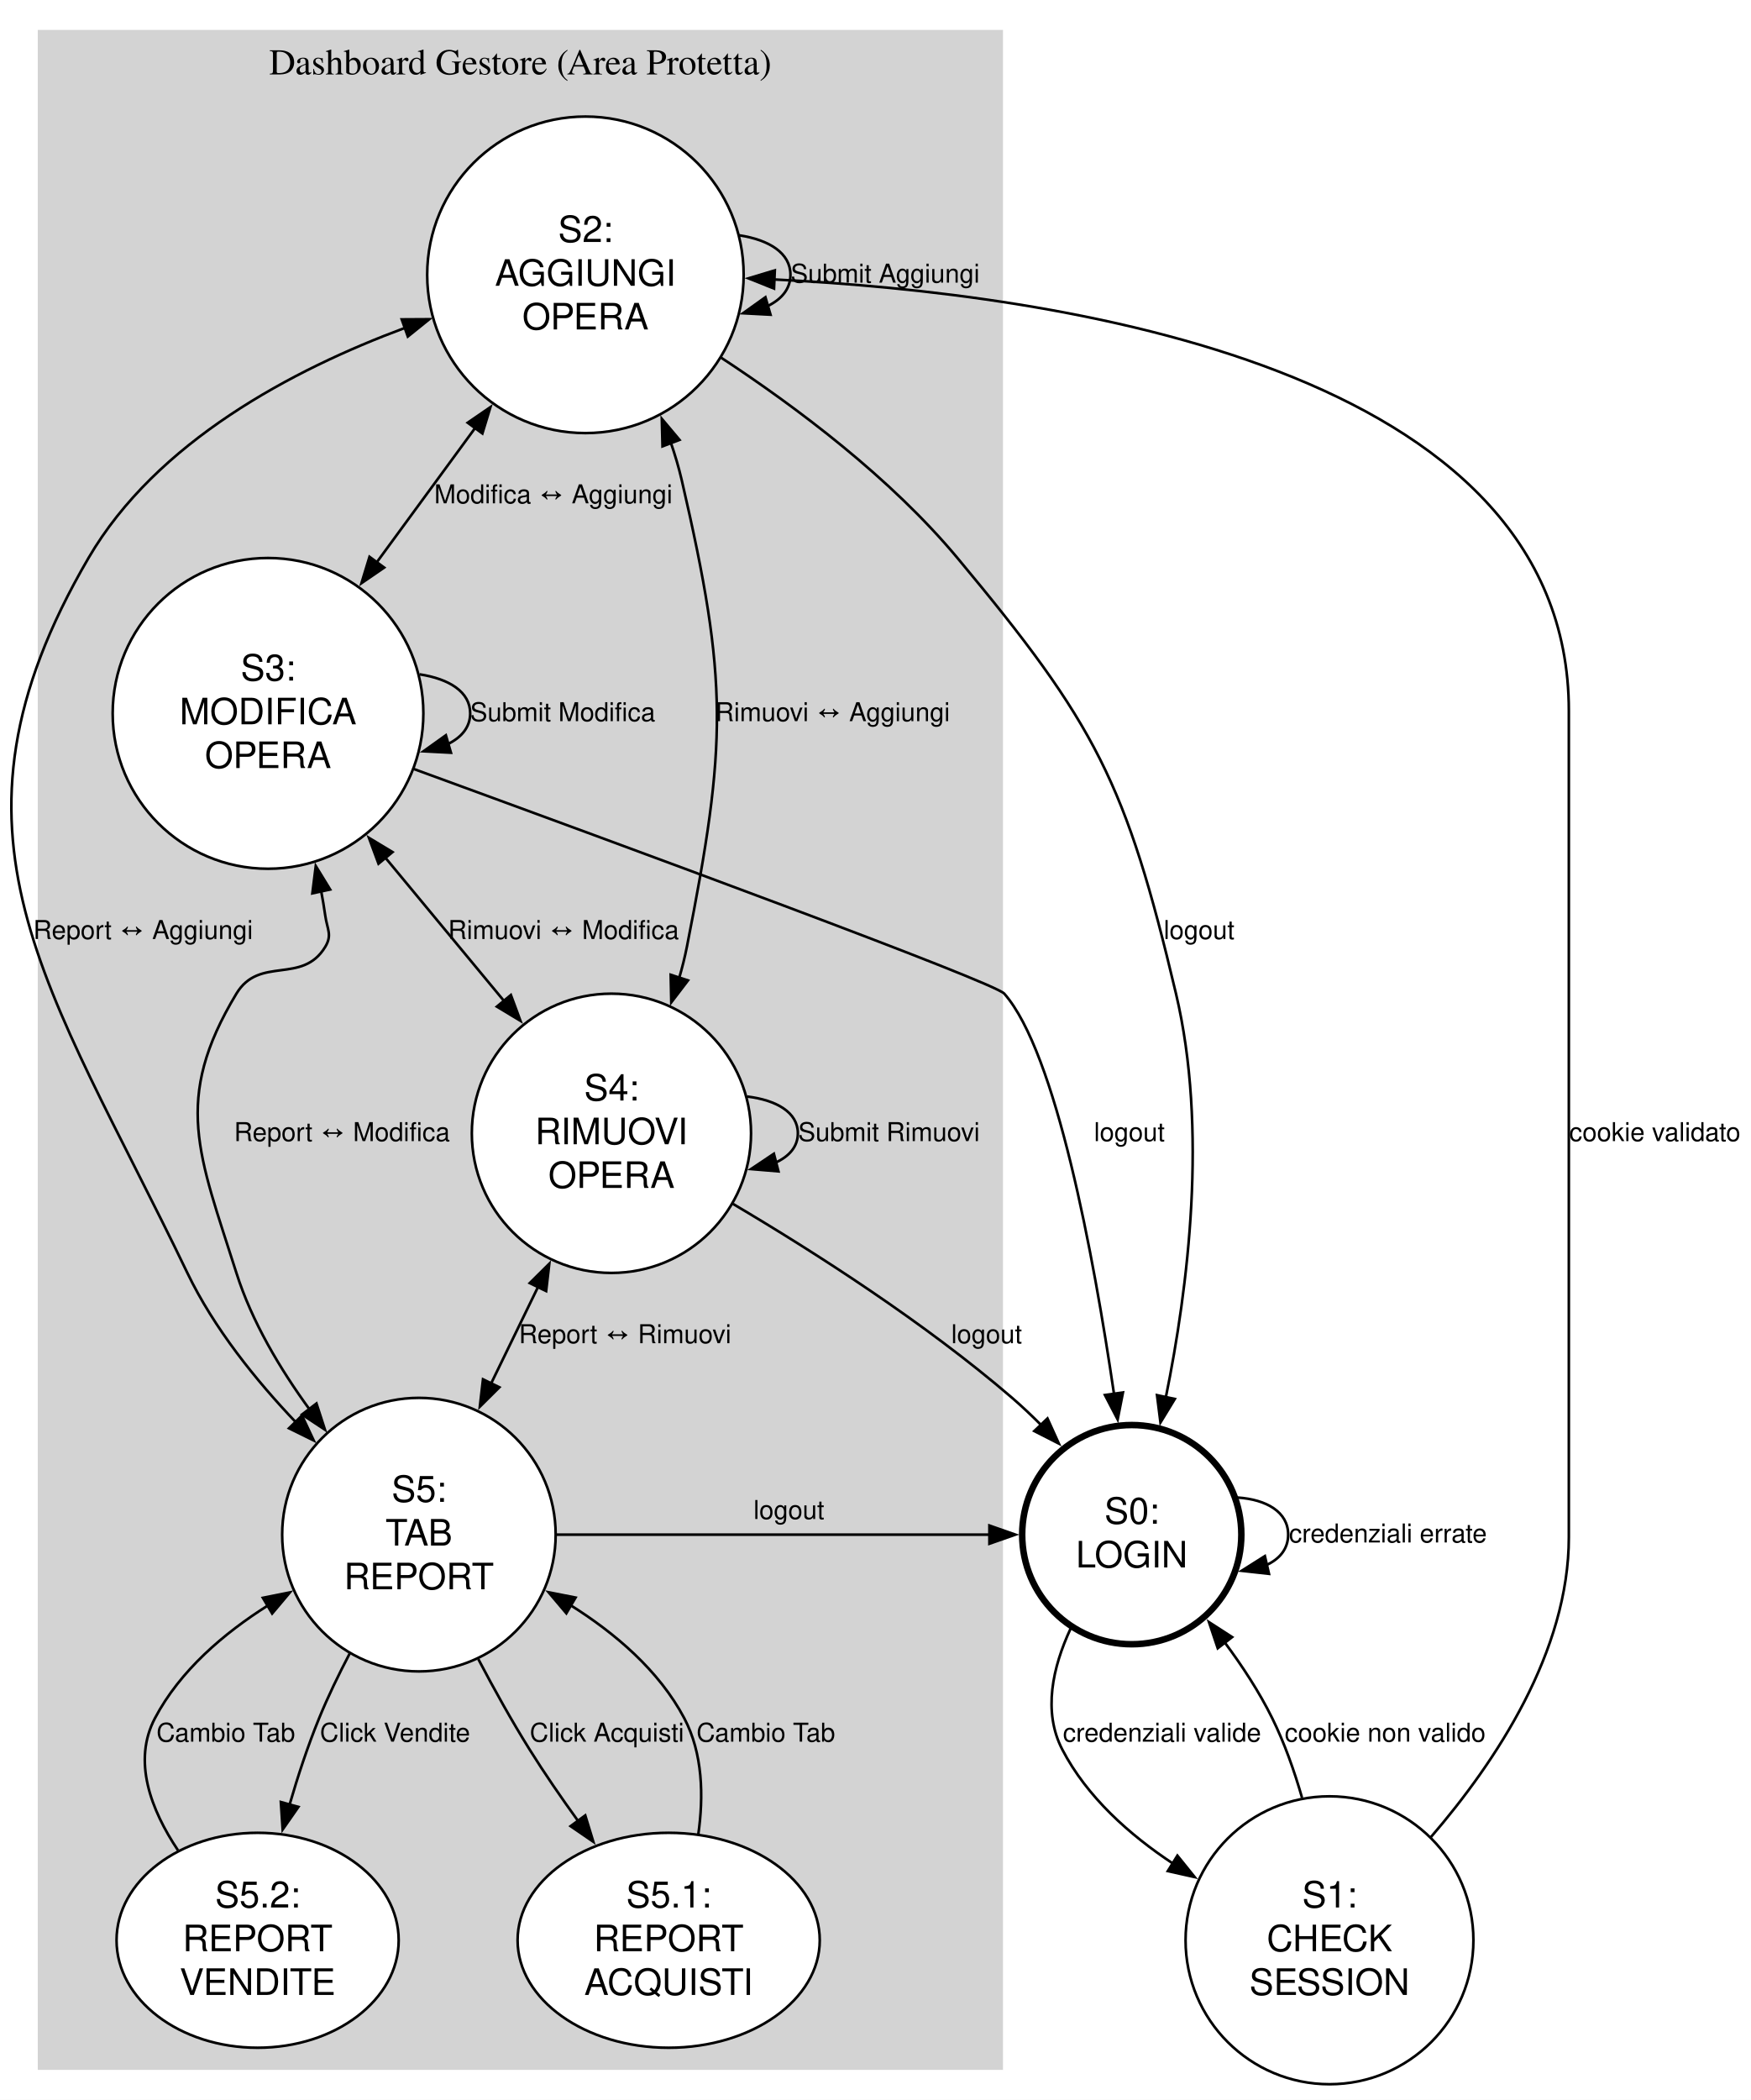
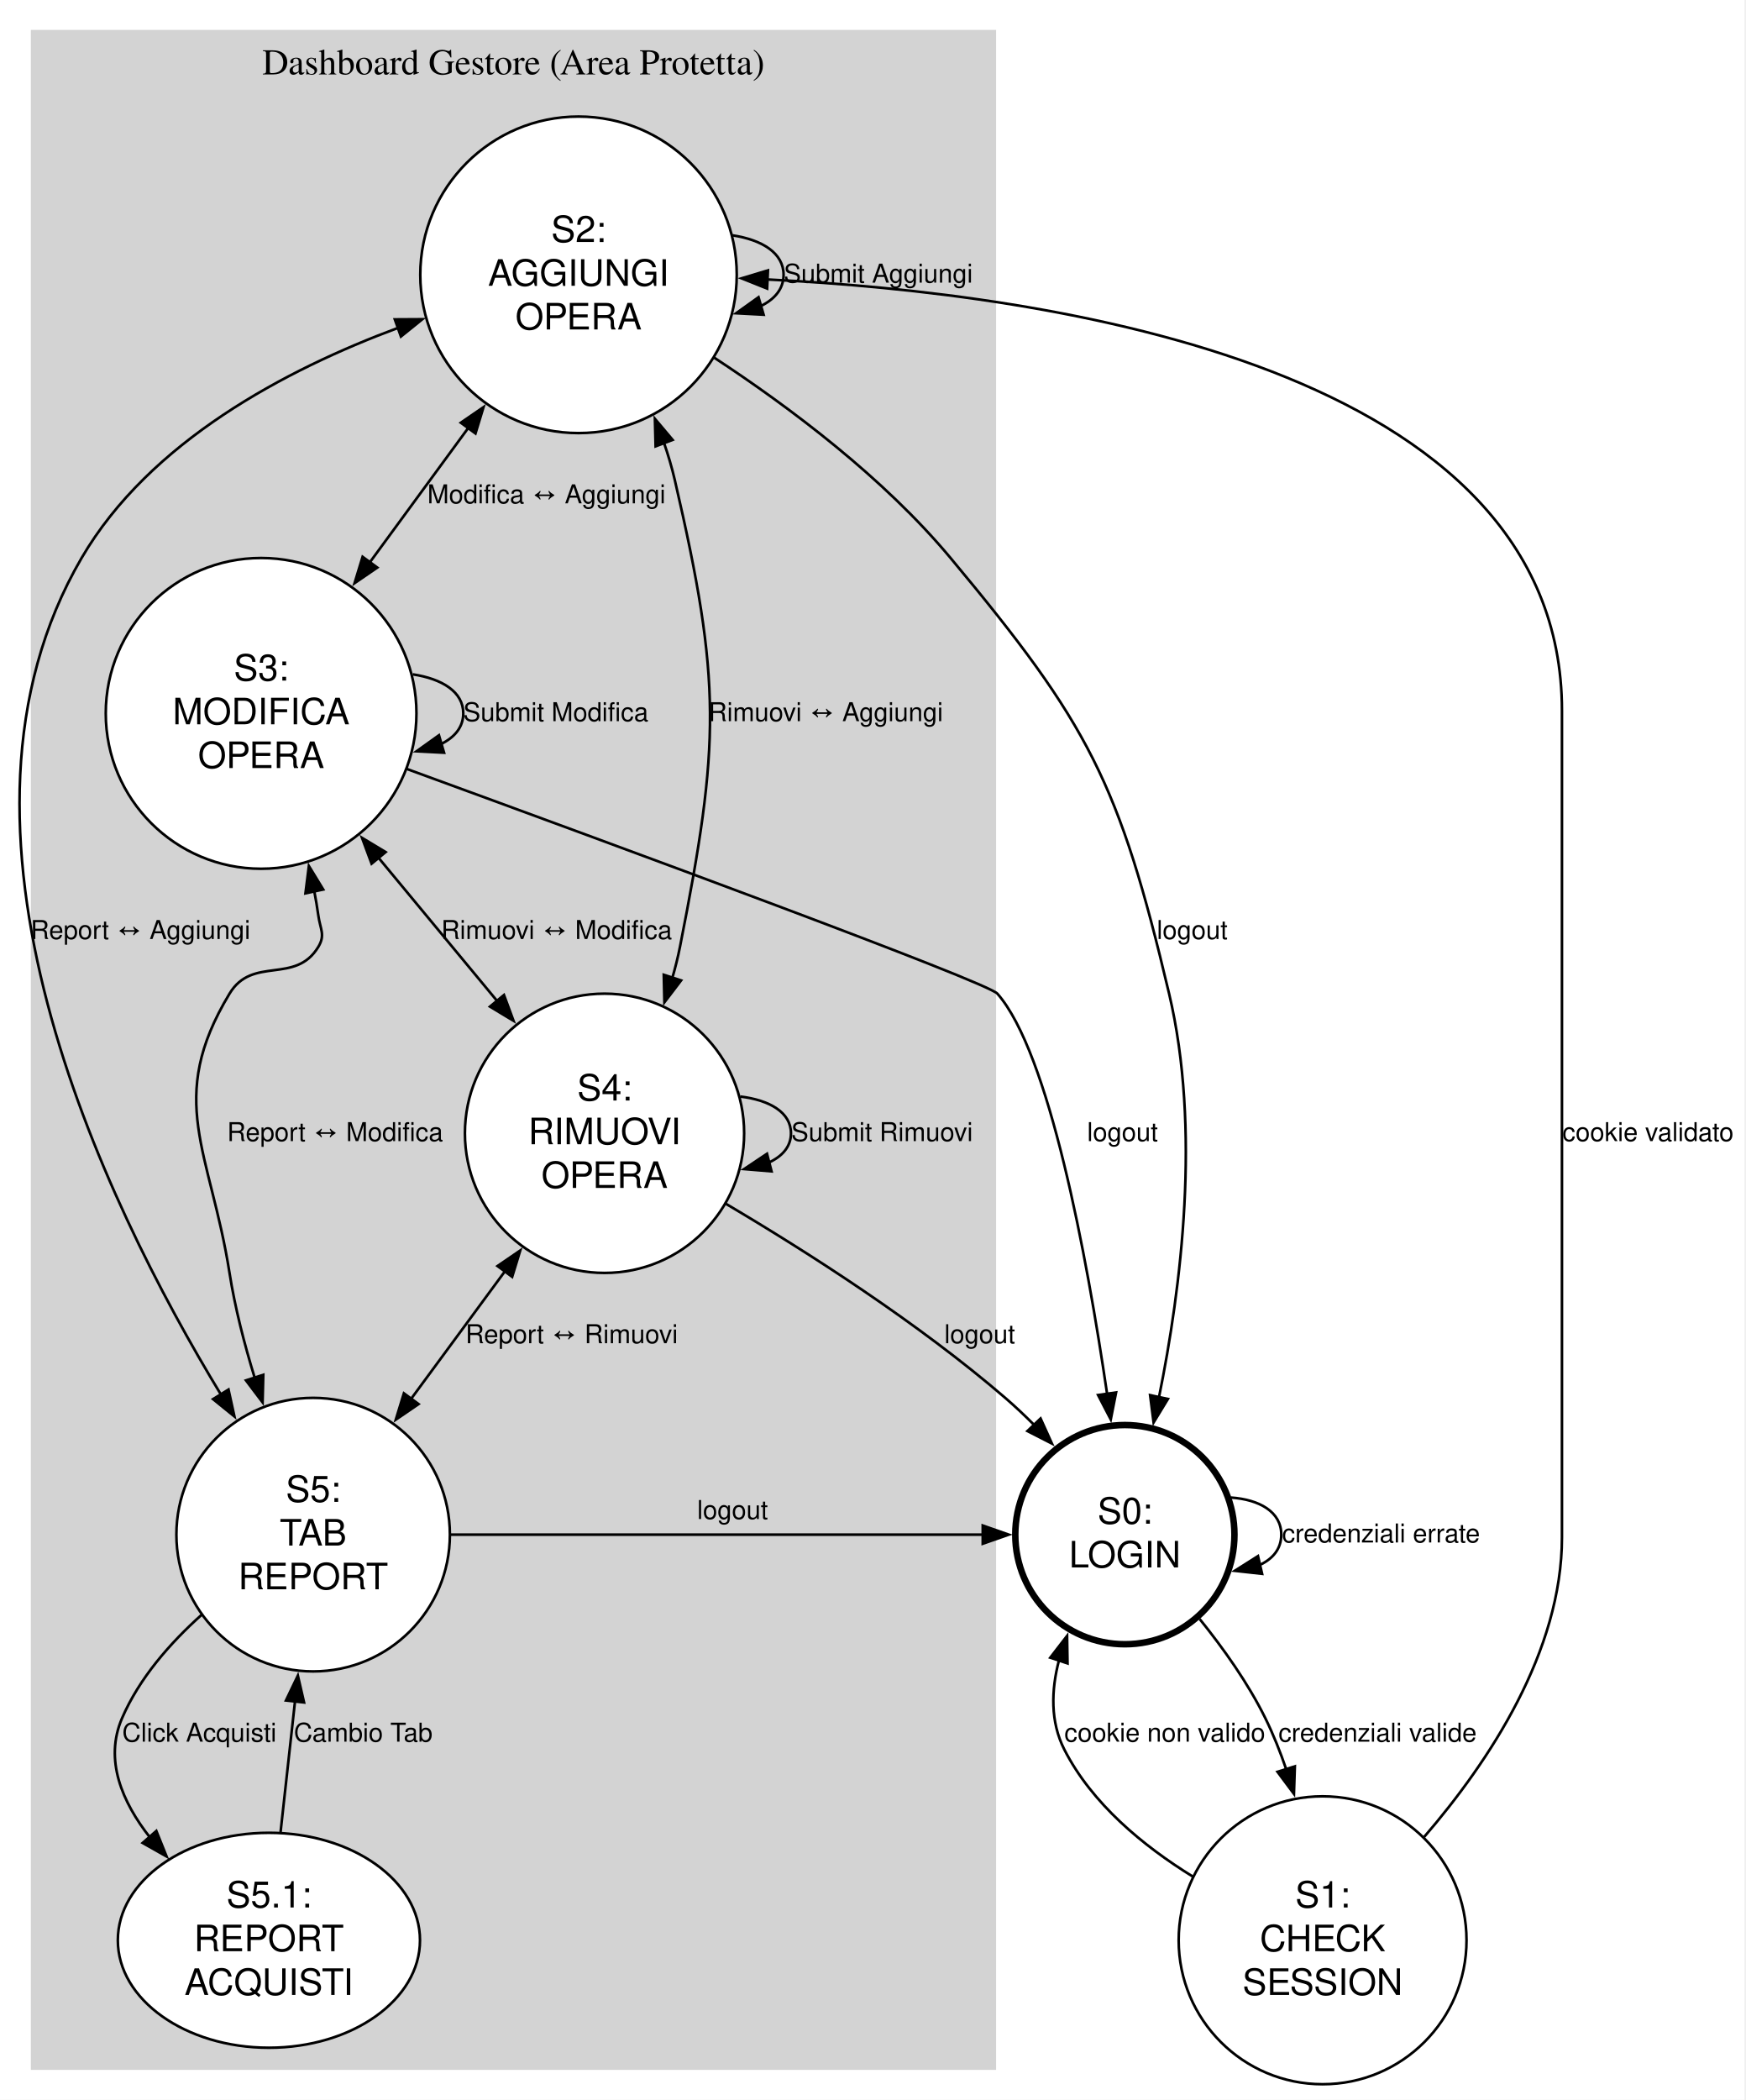
- <svg xmlns="http://www.w3.org/2000/svg" width="673pt" height="807pt" viewBox="0.00 0.00 673.00 807.00">
+ <svg xmlns="http://www.w3.org/2000/svg" width="671pt" height="807pt" viewBox="0.00 0.00 671.00 807.00">
  <g id="graph0" class="graph" transform="scale(1 1) rotate(0) translate(4 802.92)">
-     <polygon fill="white" stroke="none" points="-4,4 -4,-802.92 669.17,-802.92 669.17,4 -4,4" />
+     <polygon fill="white" stroke="none" points="-4,4 -4,-802.92 666.51,-802.92 666.51,4 -4,4" />
    <g id="clust1" class="cluster">
-       <polygon fill="lightgrey" stroke="lightgrey" points="11.02,-8 11.02,-790.92 381.02,-790.92 381.02,-8 11.02,-8" />
-       <text xml:space="preserve" text-anchor="middle" x="196.02" y="-774.32" font-family="Times,serif" font-size="14.00">Dashboard Gestore (Area Protetta)</text>
+       <polygon fill="lightgrey" stroke="lightgrey" points="8.36,-8 8.36,-790.92 378.36,-790.92 378.36,-8 8.36,-8" />
+       <text xml:space="preserve" text-anchor="middle" x="193.36" y="-774.32" font-family="Times,serif" font-size="14.00">Dashboard Gestore (Area Protetta)</text>
    </g>
    <g id="node1" class="node">
-       <ellipse fill="white" stroke="black" stroke-width="2.5" cx="431.02" cy="-213.18" rx="42.12" ry="42.12" />
-       <text xml:space="preserve" text-anchor="middle" x="431.02" y="-217.38" font-family="Helvetica,sans-Serif" font-size="14.00">S0:</text>
-       <text xml:space="preserve" text-anchor="middle" x="431.02" y="-200.58" font-family="Helvetica,sans-Serif" font-size="14.00">LOGIN</text>
+       <polygon fill="white" stroke="none" points="0.72,-698.03 0,-698.03 0,-696.59 0.72,-696.59 0.72,-698.03" />
+     </g>
+     <g id="node2" class="node">
+       <ellipse fill="white" stroke="black" stroke-width="2.5" cx="428.36" cy="-213.18" rx="42.12" ry="42.12" />
+       <text xml:space="preserve" text-anchor="middle" x="428.36" y="-217.38" font-family="Helvetica,sans-Serif" font-size="14.00">S0:</text>
+       <text xml:space="preserve" text-anchor="middle" x="428.36" y="-200.58" font-family="Helvetica,sans-Serif" font-size="14.00">LOGIN</text>
    </g>
    <g id="edge3" class="edge">
-       <path fill="none" stroke="black" d="M471.76,-227.43C482.76,-226.68 491.14,-221.93 491.14,-213.18 491.14,-207.72 487.87,-203.81 482.73,-201.47" />
-       <polygon fill="black" stroke="black" points="483.77,-198.12 473.23,-199.28 482.19,-204.94 483.77,-198.12" />
-       <text xml:space="preserve" text-anchor="middle" x="529.49" y="-210.18" font-family="Helvetica,sans-Serif" font-size="10.00">credenziali errate</text>
+       <path fill="none" stroke="black" d="M469.1,-227.43C480.11,-226.68 488.48,-221.93 488.48,-213.18 488.48,-207.72 485.21,-203.81 480.07,-201.47" />
+       <polygon fill="black" stroke="black" points="481.11,-198.12 470.58,-199.28 479.53,-204.94 481.11,-198.12" />
+       <text xml:space="preserve" text-anchor="middle" x="526.83" y="-210.18" font-family="Helvetica,sans-Serif" font-size="10.00">credenziali errate</text>
    </g>
-     <g id="node2" class="node">
-       <ellipse fill="white" stroke="black" cx="507.02" cy="-57.3" rx="55.32" ry="55.32" />
-       <text xml:space="preserve" text-anchor="middle" x="507.02" y="-69.9" font-family="Helvetica,sans-Serif" font-size="14.00">S1:</text>
-       <text xml:space="preserve" text-anchor="middle" x="507.02" y="-53.1" font-family="Helvetica,sans-Serif" font-size="14.00">CHECK</text>
-       <text xml:space="preserve" text-anchor="middle" x="507.02" y="-36.3" font-family="Helvetica,sans-Serif" font-size="14.00">SESSION</text>
+     <g id="node3" class="node">
+       <ellipse fill="white" stroke="black" cx="504.36" cy="-57.3" rx="55.32" ry="55.32" />
+       <text xml:space="preserve" text-anchor="middle" x="504.36" y="-69.9" font-family="Helvetica,sans-Serif" font-size="14.00">S1:</text>
+       <text xml:space="preserve" text-anchor="middle" x="504.36" y="-53.1" font-family="Helvetica,sans-Serif" font-size="14.00">CHECK</text>
+       <text xml:space="preserve" text-anchor="middle" x="504.36" y="-36.3" font-family="Helvetica,sans-Serif" font-size="14.00">SESSION</text>
    </g>
    <g id="edge4" class="edge">
-       <path fill="none" stroke="black" d="M407.5,-177.05C400.63,-162.27 396.76,-145.17 404.31,-130.62 413.76,-112.41 430.13,-97.81 447.07,-86.64" />
-       <polygon fill="black" stroke="black" points="448.56,-89.83 455.21,-81.58 444.87,-83.89 448.56,-89.83" />
-       <text xml:space="preserve" text-anchor="middle" x="442.66" y="-133.62" font-family="Helvetica,sans-Serif" font-size="10.00">credenziali valide</text>
+       <path fill="none" stroke="black" d="M457.11,-180.76C466.27,-169.41 475.74,-156.06 482.36,-142.62 485.43,-136.38 488.11,-129.67 490.43,-122.85" />
+       <polygon fill="black" stroke="black" points="493.7,-124.14 493.35,-113.55 487.02,-122.04 493.7,-124.14" />
+       <text xml:space="preserve" text-anchor="middle" x="525.49" y="-133.62" font-family="Helvetica,sans-Serif" font-size="10.00">credenziali valide</text>
    </g>
    <g id="edge1" class="edge">
-       <path fill="none" stroke="black" d="M496.46,-112.11C493.46,-122.51 489.7,-133.12 485.02,-142.62 480.05,-152.7 473.49,-162.73 466.65,-171.9" />
-       <polygon fill="black" stroke="black" points="464.07,-169.52 460.7,-179.56 469.6,-173.81 464.07,-169.52" />
-       <text xml:space="preserve" text-anchor="middle" x="528.43" y="-133.62" font-family="Helvetica,sans-Serif" font-size="10.00">cookie non valido</text>
+       <path fill="none" stroke="black" d="M454.44,-81.8C435.37,-93.57 415.67,-109.81 405.08,-130.62 399.67,-141.26 400.02,-153.35 403.03,-164.89" />
+       <polygon fill="black" stroke="black" points="399.68,-165.9 406.15,-174.29 406.32,-163.7 399.68,-165.9" />
+       <text xml:space="preserve" text-anchor="middle" x="443.72" y="-133.62" font-family="Helvetica,sans-Serif" font-size="10.00">cookie non valido</text>
    </g>
-     <g id="node3" class="node">
-       <ellipse fill="white" stroke="black" cx="221.02" cy="-697.31" rx="60.82" ry="60.82" />
-       <text xml:space="preserve" text-anchor="middle" x="221.02" y="-709.91" font-family="Helvetica,sans-Serif" font-size="14.00">S2:</text>
-       <text xml:space="preserve" text-anchor="middle" x="221.02" y="-693.11" font-family="Helvetica,sans-Serif" font-size="14.00">AGGIUNGI</text>
-       <text xml:space="preserve" text-anchor="middle" x="221.02" y="-676.31" font-family="Helvetica,sans-Serif" font-size="14.00">OPERA</text>
+     <g id="node4" class="node">
+       <ellipse fill="white" stroke="black" cx="218.36" cy="-697.31" rx="60.82" ry="60.82" />
+       <text xml:space="preserve" text-anchor="middle" x="218.36" y="-709.91" font-family="Helvetica,sans-Serif" font-size="14.00">S2:</text>
+       <text xml:space="preserve" text-anchor="middle" x="218.36" y="-693.11" font-family="Helvetica,sans-Serif" font-size="14.00">AGGIUNGI</text>
+       <text xml:space="preserve" text-anchor="middle" x="218.36" y="-676.31" font-family="Helvetica,sans-Serif" font-size="14.00">OPERA</text>
    </g>
    <g id="edge2" class="edge">
-       <path fill="none" stroke="black" d="M546.03,-96.99C571.11,-126.07 599.02,-168.3 599.02,-212.18 599.02,-529.78 599.02,-529.78 599.02,-529.78 599.02,-661.9 403.25,-690.1 293.49,-695.53" />
-       <polygon fill="black" stroke="black" points="293.52,-692.03 283.68,-695.96 293.82,-699.02 293.52,-692.03" />
-       <text xml:space="preserve" text-anchor="middle" x="632.09" y="-364.41" font-family="Helvetica,sans-Serif" font-size="10.00">cookie validato</text>
+       <path fill="none" stroke="black" d="M543.38,-96.99C568.45,-126.07 596.36,-168.3 596.36,-212.18 596.36,-529.78 596.36,-529.78 596.36,-529.78 596.36,-661.9 400.6,-690.1 290.83,-695.53" />
+       <polygon fill="black" stroke="black" points="290.86,-692.03 281.02,-695.96 291.17,-699.02 290.86,-692.03" />
+       <text xml:space="preserve" text-anchor="middle" x="629.44" y="-364.41" font-family="Helvetica,sans-Serif" font-size="10.00">cookie validato</text>
    </g>
    <g id="edge5" class="edge">
-       <path fill="none" stroke="black" d="M273.06,-665.55C302.5,-646.23 338.43,-619.18 364.02,-588.49 417.32,-524.55 428.83,-502.08 448.02,-421.07 460.3,-369.19 452.71,-308.18 444.11,-265.92" />
-       <polygon fill="black" stroke="black" points="447.57,-265.32 442.05,-256.27 440.72,-266.78 447.57,-265.32" />
-       <text xml:space="preserve" text-anchor="middle" x="456.91" y="-442.07" font-family="Helvetica,sans-Serif" font-size="10.00">logout</text>
+       <path fill="none" stroke="black" d="M270.4,-665.55C299.85,-646.23 335.78,-619.18 361.36,-588.49 414.66,-524.55 426.18,-502.08 445.36,-421.07 457.65,-369.19 450.05,-308.18 441.46,-265.92" />
+       <polygon fill="black" stroke="black" points="444.91,-265.32 439.4,-256.27 438.06,-266.78 444.91,-265.32" />
+       <text xml:space="preserve" text-anchor="middle" x="454.25" y="-442.07" font-family="Helvetica,sans-Serif" font-size="10.00">logout</text>
    </g>
    <g id="edge9" class="edge">
-       <path fill="none" stroke="black" d="M280.14,-712.5C291.65,-710.74 299.83,-705.67 299.83,-697.31 299.83,-691.95 296.48,-687.94 291.04,-685.29" />
-       <polygon fill="black" stroke="black" points="292.17,-681.98 281.59,-682.54 290.21,-688.7 292.17,-681.98" />
-       <text xml:space="preserve" text-anchor="middle" x="336.24" y="-694.31" font-family="Helvetica,sans-Serif" font-size="10.00">Submit Aggiungi</text>
+       <path fill="none" stroke="black" d="M277.48,-712.5C289,-710.74 297.18,-705.67 297.18,-697.31 297.18,-691.95 293.82,-687.94 288.38,-685.29" />
+       <polygon fill="black" stroke="black" points="289.51,-681.98 278.93,-682.54 287.55,-688.7 289.51,-681.98" />
+       <text xml:space="preserve" text-anchor="middle" x="333.59" y="-694.31" font-family="Helvetica,sans-Serif" font-size="10.00">Submit Aggiungi</text>
    </g>
-     <g id="node4" class="node">
-       <ellipse fill="white" stroke="black" cx="99.02" cy="-528.78" rx="59.71" ry="59.71" />
-       <text xml:space="preserve" text-anchor="middle" x="99.02" y="-541.38" font-family="Helvetica,sans-Serif" font-size="14.00">S3:</text>
-       <text xml:space="preserve" text-anchor="middle" x="99.02" y="-524.58" font-family="Helvetica,sans-Serif" font-size="14.00">MODIFICA</text>
-       <text xml:space="preserve" text-anchor="middle" x="99.02" y="-507.78" font-family="Helvetica,sans-Serif" font-size="14.00">OPERA</text>
+     <g id="node5" class="node">
+       <ellipse fill="white" stroke="black" cx="96.36" cy="-528.78" rx="59.71" ry="59.71" />
+       <text xml:space="preserve" text-anchor="middle" x="96.36" y="-541.38" font-family="Helvetica,sans-Serif" font-size="14.00">S3:</text>
+       <text xml:space="preserve" text-anchor="middle" x="96.36" y="-524.58" font-family="Helvetica,sans-Serif" font-size="14.00">MODIFICA</text>
+       <text xml:space="preserve" text-anchor="middle" x="96.36" y="-507.78" font-family="Helvetica,sans-Serif" font-size="14.00">OPERA</text>
    </g>
    <g id="edge12" class="edge">
-       <path fill="none" stroke="black" d="M178.62,-638.44C166.34,-621.67 152.95,-603.39 140.71,-586.69" />
-       <polygon fill="black" stroke="black" points="175.77,-640.48 184.51,-646.47 181.42,-636.34 175.77,-640.48" />
-       <polygon fill="black" stroke="black" points="143.67,-584.81 134.94,-578.82 138.03,-588.95 143.67,-584.81" />
-       <text xml:space="preserve" text-anchor="middle" x="208.7" y="-609.49" font-family="Helvetica,sans-Serif" font-size="10.00">Modifica ↔ Aggiungi</text>
+       <path fill="none" stroke="black" d="M175.96,-638.44C163.68,-621.67 150.29,-603.39 138.05,-586.69" />
+       <polygon fill="black" stroke="black" points="173.12,-640.48 181.85,-646.47 178.76,-636.34 173.12,-640.48" />
+       <polygon fill="black" stroke="black" points="141.02,-584.81 132.28,-578.82 135.37,-588.95 141.02,-584.81" />
+       <text xml:space="preserve" text-anchor="middle" x="206.04" y="-609.49" font-family="Helvetica,sans-Serif" font-size="10.00">Modifica ↔ Aggiungi</text>
    </g>
-     <g id="node5" class="node">
-       <ellipse fill="white" stroke="black" cx="231.02" cy="-367.41" rx="53.66" ry="53.66" />
-       <text xml:space="preserve" text-anchor="middle" x="231.02" y="-380.01" font-family="Helvetica,sans-Serif" font-size="14.00">S4:</text>
-       <text xml:space="preserve" text-anchor="middle" x="231.02" y="-363.21" font-family="Helvetica,sans-Serif" font-size="14.00">RIMUOVI</text>
-       <text xml:space="preserve" text-anchor="middle" x="231.02" y="-346.41" font-family="Helvetica,sans-Serif" font-size="14.00">OPERA</text>
+     <g id="node6" class="node">
+       <ellipse fill="white" stroke="black" cx="228.36" cy="-367.41" rx="53.66" ry="53.66" />
+       <text xml:space="preserve" text-anchor="middle" x="228.36" y="-380.01" font-family="Helvetica,sans-Serif" font-size="14.00">S4:</text>
+       <text xml:space="preserve" text-anchor="middle" x="228.36" y="-363.21" font-family="Helvetica,sans-Serif" font-size="14.00">RIMUOVI</text>
+       <text xml:space="preserve" text-anchor="middle" x="228.36" y="-346.41" font-family="Helvetica,sans-Serif" font-size="14.00">OPERA</text>
    </g>
    <g id="edge13" class="edge">
-       <path fill="none" stroke="black" d="M253.8,-632.96C255.46,-628.15 256.9,-623.29 258.02,-618.49 276.03,-540.81 275.45,-517.31 260.02,-439.07 259.23,-435.07 258.21,-431 257.02,-426.94" />
-       <polygon fill="black" stroke="black" points="250.65,-631.4 250.38,-641.99 257.19,-633.88 250.65,-631.4" />
-       <polygon fill="black" stroke="black" points="260.45,-426.16 254.02,-417.73 253.79,-428.33 260.45,-426.16" />
-       <text xml:space="preserve" text-anchor="middle" x="316.03" y="-525.78" font-family="Helvetica,sans-Serif" font-size="10.00">Rimuovi ↔ Aggiungi</text>
+       <path fill="none" stroke="black" d="M251.14,-632.96C252.81,-628.15 254.25,-623.29 255.36,-618.49 273.38,-540.81 272.79,-517.31 257.36,-439.07 256.57,-435.07 255.55,-431 254.37,-426.94" />
+       <polygon fill="black" stroke="black" points="247.99,-631.4 247.72,-641.99 254.54,-633.88 247.99,-631.4" />
+       <polygon fill="black" stroke="black" points="257.79,-426.16 251.37,-417.73 251.13,-428.33 257.79,-426.16" />
+       <text xml:space="preserve" text-anchor="middle" x="313.37" y="-525.78" font-family="Helvetica,sans-Serif" font-size="10.00">Rimuovi ↔ Aggiungi</text>
    </g>
-     <g id="node6" class="node">
-       <ellipse fill="white" stroke="black" cx="157.02" cy="-213.18" rx="52.56" ry="52.56" />
-       <text xml:space="preserve" text-anchor="middle" x="157.02" y="-225.78" font-family="Helvetica,sans-Serif" font-size="14.00">S5:</text>
-       <text xml:space="preserve" text-anchor="middle" x="157.02" y="-208.98" font-family="Helvetica,sans-Serif" font-size="14.00">TAB</text>
-       <text xml:space="preserve" text-anchor="middle" x="157.02" y="-192.18" font-family="Helvetica,sans-Serif" font-size="14.00">REPORT</text>
+     <g id="node7" class="node">
+       <ellipse fill="white" stroke="black" cx="116.36" cy="-213.18" rx="52.56" ry="52.56" />
+       <text xml:space="preserve" text-anchor="middle" x="116.36" y="-225.78" font-family="Helvetica,sans-Serif" font-size="14.00">S5:</text>
+       <text xml:space="preserve" text-anchor="middle" x="116.36" y="-208.98" font-family="Helvetica,sans-Serif" font-size="14.00">TAB</text>
+       <text xml:space="preserve" text-anchor="middle" x="116.36" y="-192.18" font-family="Helvetica,sans-Serif" font-size="14.00">REPORT</text>
    </g>
    <g id="edge14" class="edge">
-       <path fill="none" stroke="black" d="M151.65,-676.92C108.38,-660.84 56.12,-633.21 30.02,-588.49 -32.14,-482.04 14.6,-424.84 68.02,-313.75 78.2,-292.56 94.29,-272.54 109.99,-256.08" />
-       <polygon fill="black" stroke="black" points="150.41,-680.19 161.01,-680.25 152.76,-673.6 150.41,-680.19" />
-       <polygon fill="black" stroke="black" points="112.07,-258.96 116.59,-249.37 107.08,-254.05 112.07,-258.96" />
-       <text xml:space="preserve" text-anchor="middle" x="51" y="-442.07" font-family="Helvetica,sans-Serif" font-size="10.00">Report ↔ Aggiungi</text>
+       <path fill="none" stroke="black" d="M148.99,-676.92C105.73,-660.84 53.47,-633.21 27.36,-588.49 -33.12,-484.91 35.04,-342.47 81.13,-266.66" />
+       <polygon fill="black" stroke="black" points="147.75,-680.19 158.35,-680.25 150.1,-673.6 147.75,-680.19" />
+       <polygon fill="black" stroke="black" points="83.83,-268.94 86.11,-258.59 77.88,-265.26 83.83,-268.94" />
+       <text xml:space="preserve" text-anchor="middle" x="49.98" y="-442.07" font-family="Helvetica,sans-Serif" font-size="10.00">Report ↔ Aggiungi</text>
    </g>
    <g id="edge6" class="edge">
-       <path fill="none" stroke="black" d="M154.96,-507.44C236.31,-477.74 378.07,-425.56 382.02,-421.07 401.89,-398.48 416.32,-320.75 424.19,-267.28" />
-       <polygon fill="black" stroke="black" points="427.64,-267.82 425.6,-257.43 420.71,-266.83 427.64,-267.82" />
-       <text xml:space="preserve" text-anchor="middle" x="430.12" y="-364.41" font-family="Helvetica,sans-Serif" font-size="10.00">logout</text>
+       <path fill="none" stroke="black" d="M152.31,-507.44C233.65,-477.74 375.41,-425.56 379.36,-421.07 399.23,-398.48 413.67,-320.75 421.53,-267.28" />
+       <polygon fill="black" stroke="black" points="424.99,-267.82 422.94,-257.43 418.06,-266.83 424.99,-267.82" />
+       <text xml:space="preserve" text-anchor="middle" x="427.46" y="-364.41" font-family="Helvetica,sans-Serif" font-size="10.00">logout</text>
    </g>
    <g id="edge10" class="edge">
-       <path fill="none" stroke="black" d="M157.31,-543.78C168.66,-542.04 176.73,-537.04 176.73,-528.78 176.73,-523.49 173.42,-519.54 168.05,-516.93" />
-       <polygon fill="black" stroke="black" points="169.34,-513.66 158.76,-514.21 167.38,-520.37 169.34,-513.66" />
-       <text xml:space="preserve" text-anchor="middle" x="212.29" y="-525.78" font-family="Helvetica,sans-Serif" font-size="10.00">Submit Modifica</text>
+       <path fill="none" stroke="black" d="M154.65,-543.78C166.01,-542.04 174.07,-537.04 174.07,-528.78 174.07,-523.49 170.76,-519.54 165.4,-516.93" />
+       <polygon fill="black" stroke="black" points="166.68,-513.66 156.1,-514.21 164.72,-520.37 166.68,-513.66" />
+       <text xml:space="preserve" text-anchor="middle" x="209.64" y="-525.78" font-family="Helvetica,sans-Serif" font-size="10.00">Submit Modifica</text>
    </g>
    <g id="edge15" class="edge">
-       <path fill="none" stroke="black" d="M144.12,-473.33C159.01,-455.35 175.47,-435.47 190.04,-417.89" />
-       <polygon fill="black" stroke="black" points="141.49,-471.01 137.81,-480.95 146.88,-475.48 141.49,-471.01" />
-       <polygon fill="black" stroke="black" points="192.37,-420.56 196.05,-410.63 186.98,-416.1 192.37,-420.56" />
-       <text xml:space="preserve" text-anchor="middle" x="212.6" y="-442.07" font-family="Helvetica,sans-Serif" font-size="10.00">Rimuovi ↔ Modifica</text>
+       <path fill="none" stroke="black" d="M141.46,-473.33C156.35,-455.35 172.82,-435.47 187.38,-417.89" />
+       <polygon fill="black" stroke="black" points="138.83,-471.01 135.15,-480.95 144.23,-475.48 138.83,-471.01" />
+       <polygon fill="black" stroke="black" points="189.71,-420.56 193.39,-410.63 184.32,-416.1 189.71,-420.56" />
+       <text xml:space="preserve" text-anchor="middle" x="209.94" y="-442.07" font-family="Helvetica,sans-Serif" font-size="10.00">Rimuovi ↔ Modifica</text>
    </g>
    <g id="edge16" class="edge">
-       <path fill="none" stroke="black" d="M119.42,-460.65C120.03,-457.43 120.57,-454.22 121.02,-451.07 121.76,-445.79 123.77,-443.64 121.02,-439.07 112.16,-424.39 95.74,-435.76 86.87,-421.07 62.24,-380.23 72.47,-359.22 86.87,-313.75 92.8,-295.05 103.65,-276.82 115.07,-261.18" />
-       <polygon fill="black" stroke="black" points="116.06,-459.62 117.37,-470.14 122.9,-461.1 116.06,-459.62" />
-       <polygon fill="black" stroke="black" points="117.64,-263.58 120.91,-253.5 112.07,-259.34 117.64,-263.58" />
-       <text xml:space="preserve" text-anchor="middle" x="127.45" y="-364.41" font-family="Helvetica,sans-Serif" font-size="10.00">Report ↔ Modifica</text>
+       <path fill="none" stroke="black" d="M116.76,-460.65C117.38,-457.43 117.92,-454.22 118.36,-451.07 119.1,-445.79 121.11,-443.64 118.36,-439.07 109.5,-424.39 93.08,-435.76 84.22,-421.07 59.58,-380.23 76.8,-360.87 84.22,-313.75 86.31,-300.43 89.9,-286.47 93.93,-273.35" />
+       <polygon fill="black" stroke="black" points="113.4,-459.62 114.72,-470.14 120.24,-461.1 113.4,-459.62" />
+       <polygon fill="black" stroke="black" points="97.2,-274.6 96.93,-264.01 90.54,-272.46 97.2,-274.6" />
+       <text xml:space="preserve" text-anchor="middle" x="124.79" y="-364.41" font-family="Helvetica,sans-Serif" font-size="10.00">Report ↔ Modifica</text>
    </g>
    <g id="edge7" class="edge">
-       <path fill="none" stroke="black" d="M277.72,-340.29C309.47,-321.51 351.61,-294.5 385.02,-265.75 388.8,-262.49 392.57,-258.93 396.23,-255.25" />
-       <polygon fill="black" stroke="black" points="398.62,-257.82 402.99,-248.17 393.55,-252.99 398.62,-257.82" />
-       <text xml:space="preserve" text-anchor="middle" x="375.24" y="-286.75" font-family="Helvetica,sans-Serif" font-size="10.00">logout</text>
+       <path fill="none" stroke="black" d="M275.06,-340.29C306.81,-321.51 348.95,-294.5 382.36,-265.75 386.14,-262.49 389.92,-258.93 393.58,-255.25" />
+       <polygon fill="black" stroke="black" points="395.96,-257.82 400.33,-248.17 390.9,-252.99 395.96,-257.82" />
+       <text xml:space="preserve" text-anchor="middle" x="372.58" y="-286.75" font-family="Helvetica,sans-Serif" font-size="10.00">logout</text>
    </g>
    <g id="edge11" class="edge">
-       <path fill="none" stroke="black" d="M283.19,-381.54C294.49,-380.16 302.68,-375.45 302.68,-367.41 302.68,-362.26 299.32,-358.48 293.93,-356.06" />
-       <polygon fill="black" stroke="black" points="295.22,-352.78 284.66,-353.66 293.46,-359.55 295.22,-352.78" />
-       <text xml:space="preserve" text-anchor="middle" x="337.69" y="-364.41" font-family="Helvetica,sans-Serif" font-size="10.00">Submit Rimuovi</text>
+       <path fill="none" stroke="black" d="M280.54,-381.54C291.83,-380.16 300.02,-375.45 300.02,-367.41 300.02,-362.26 296.66,-358.48 291.27,-356.06" />
+       <polygon fill="black" stroke="black" points="292.56,-352.78 282,-353.66 290.81,-359.55 292.56,-352.78" />
+       <text xml:space="preserve" text-anchor="middle" x="335.03" y="-364.41" font-family="Helvetica,sans-Serif" font-size="10.00">Submit Rimuovi</text>
    </g>
    <g id="edge17" class="edge">
-       <path fill="none" stroke="black" d="M202.88,-308.53C196.91,-296.25 190.62,-283.3 184.67,-271.06" />
-       <polygon fill="black" stroke="black" points="199.62,-309.84 207.14,-317.3 205.92,-306.78 199.62,-309.84" />
-       <polygon fill="black" stroke="black" points="187.95,-269.81 180.43,-262.34 181.65,-272.87 187.95,-269.81" />
-       <text xml:space="preserve" text-anchor="middle" x="236.25" y="-286.75" font-family="Helvetica,sans-Serif" font-size="10.00">Report ↔ Rimuovi</text>
+       <path fill="none" stroke="black" d="M190.14,-314.47C178.45,-298.57 165.59,-281.1 153.94,-265.26" />
+       <polygon fill="black" stroke="black" points="187.22,-316.4 195.97,-322.38 192.86,-312.25 187.22,-316.4" />
+       <polygon fill="black" stroke="black" points="156.88,-263.35 148.13,-257.37 151.24,-267.49 156.88,-263.35" />
+       <text xml:space="preserve" text-anchor="middle" x="215.73" y="-286.75" font-family="Helvetica,sans-Serif" font-size="10.00">Report ↔ Rimuovi</text>
    </g>
    <g id="edge8" class="edge">
-       <path fill="none" stroke="black" d="M209.85,-213.18C257.69,-213.18 327.88,-213.18 376.3,-213.18" />
-       <polygon fill="black" stroke="black" points="376.3,-216.68 386.3,-213.18 376.3,-209.68 376.3,-216.68" />
-       <text xml:space="preserve" text-anchor="middle" x="299.24" y="-219.18" font-family="Helvetica,sans-Serif" font-size="10.00">logout</text>
+       <path fill="none" stroke="black" d="M169.29,-213.18C226.21,-213.18 316.29,-213.18 373.83,-213.18" />
+       <polygon fill="black" stroke="black" points="373.73,-216.68 383.73,-213.18 373.73,-209.68 373.73,-216.68" />
+       <text xml:space="preserve" text-anchor="middle" x="277.58" y="-219.18" font-family="Helvetica,sans-Serif" font-size="10.00">logout</text>
    </g>
-     <g id="node7" class="node">
-       <ellipse fill="white" stroke="black" cx="253.02" cy="-57.3" rx="58.07" ry="41.3" />
-       <text xml:space="preserve" text-anchor="middle" x="253.02" y="-69.9" font-family="Helvetica,sans-Serif" font-size="14.00">S5.1:</text>
-       <text xml:space="preserve" text-anchor="middle" x="253.02" y="-53.1" font-family="Helvetica,sans-Serif" font-size="14.00">REPORT</text>
-       <text xml:space="preserve" text-anchor="middle" x="253.02" y="-36.3" font-family="Helvetica,sans-Serif" font-size="14.00">ACQUISTI</text>
+     <g id="node8" class="node">
+       <ellipse fill="white" stroke="black" cx="99.36" cy="-57.3" rx="58.07" ry="41.3" />
+       <text xml:space="preserve" text-anchor="middle" x="99.36" y="-69.9" font-family="Helvetica,sans-Serif" font-size="14.00">S5.1:</text>
+       <text xml:space="preserve" text-anchor="middle" x="99.36" y="-53.1" font-family="Helvetica,sans-Serif" font-size="14.00">REPORT</text>
+       <text xml:space="preserve" text-anchor="middle" x="99.36" y="-36.3" font-family="Helvetica,sans-Serif" font-size="14.00">ACQUISTI</text>
    </g>
    <g id="edge18" class="edge">
-       <path fill="none" stroke="black" d="M179.86,-165.33C185.93,-153.78 192.7,-141.59 199.56,-130.62 205.27,-121.48 211.79,-112.01 218.26,-103.06" />
-       <polygon fill="black" stroke="black" points="220.96,-105.29 224.06,-95.16 215.32,-101.15 220.96,-105.29" />
-       <text xml:space="preserve" text-anchor="middle" x="229.29" y="-133.62" font-family="Helvetica,sans-Serif" font-size="10.00">Click Acquisti</text>
-     </g>
-     <g id="node8" class="node">
-       <ellipse fill="white" stroke="black" cx="95.02" cy="-57.3" rx="54.22" ry="41.3" />
-       <text xml:space="preserve" text-anchor="middle" x="95.02" y="-69.9" font-family="Helvetica,sans-Serif" font-size="14.00">S5.2:</text>
-       <text xml:space="preserve" text-anchor="middle" x="95.02" y="-53.1" font-family="Helvetica,sans-Serif" font-size="14.00">REPORT</text>
-       <text xml:space="preserve" text-anchor="middle" x="95.02" y="-36.3" font-family="Helvetica,sans-Serif" font-size="14.00">VENDITE</text>
+       <path fill="none" stroke="black" d="M73.57,-182.44C61.31,-171.48 49.5,-157.95 42.9,-142.62 36.04,-126.67 42.83,-110.51 53.77,-96.65" />
+       <polygon fill="black" stroke="black" points="56.09,-99.32 60.04,-89.49 50.82,-94.71 56.09,-99.32" />
+       <text xml:space="preserve" text-anchor="middle" x="72.63" y="-133.62" font-family="Helvetica,sans-Serif" font-size="10.00">Click Acquisti</text>
    </g>
    <g id="edge19" class="edge">
-       <path fill="none" stroke="black" d="M130.49,-167.65C126.2,-159.48 122.05,-150.92 118.66,-142.62 114.34,-132.07 110.52,-120.46 107.28,-109.32" />
-       <polygon fill="black" stroke="black" points="110.7,-108.55 104.64,-99.85 103.95,-110.43 110.7,-108.55" />
-       <text xml:space="preserve" text-anchor="middle" x="147.84" y="-133.62" font-family="Helvetica,sans-Serif" font-size="10.00">Click Vendite</text>
-     </g>
-     <g id="edge20" class="edge">
-       <path fill="none" stroke="black" d="M264.39,-97.9C266.5,-112.68 266.15,-129.12 259.02,-142.62 249.34,-160.93 232.44,-175.33 215.15,-186.16" />
-       <polygon fill="black" stroke="black" points="213.69,-182.95 206.85,-191.04 217.24,-188.99 213.69,-182.95" />
-       <text xml:space="preserve" text-anchor="middle" x="290.35" y="-133.62" font-family="Helvetica,sans-Serif" font-size="10.00">Cambio Tab</text>
-     </g>
-     <g id="edge21" class="edge">
-       <path fill="none" stroke="black" d="M64.4,-91.89C53.97,-107.49 46.88,-126.17 55.55,-142.62 65.17,-160.88 81.98,-175.26 99.18,-186.09" />
-       <polygon fill="black" stroke="black" points="97.04,-188.9 107.43,-190.98 100.61,-182.87 97.04,-188.9" />
-       <text xml:space="preserve" text-anchor="middle" x="82.78" y="-133.62" font-family="Helvetica,sans-Serif" font-size="10.00">Cambio Tab</text>
+       <path fill="none" stroke="black" d="M103.84,-98.89C105.55,-114.37 107.55,-132.41 109.43,-149.47" />
+       <polygon fill="black" stroke="black" points="105.91,-149.45 110.49,-159.01 112.87,-148.69 105.91,-149.45" />
+       <text xml:space="preserve" text-anchor="middle" x="135.6" y="-133.62" font-family="Helvetica,sans-Serif" font-size="10.00">Cambio Tab</text>
    </g>
  </g>
</svg>
